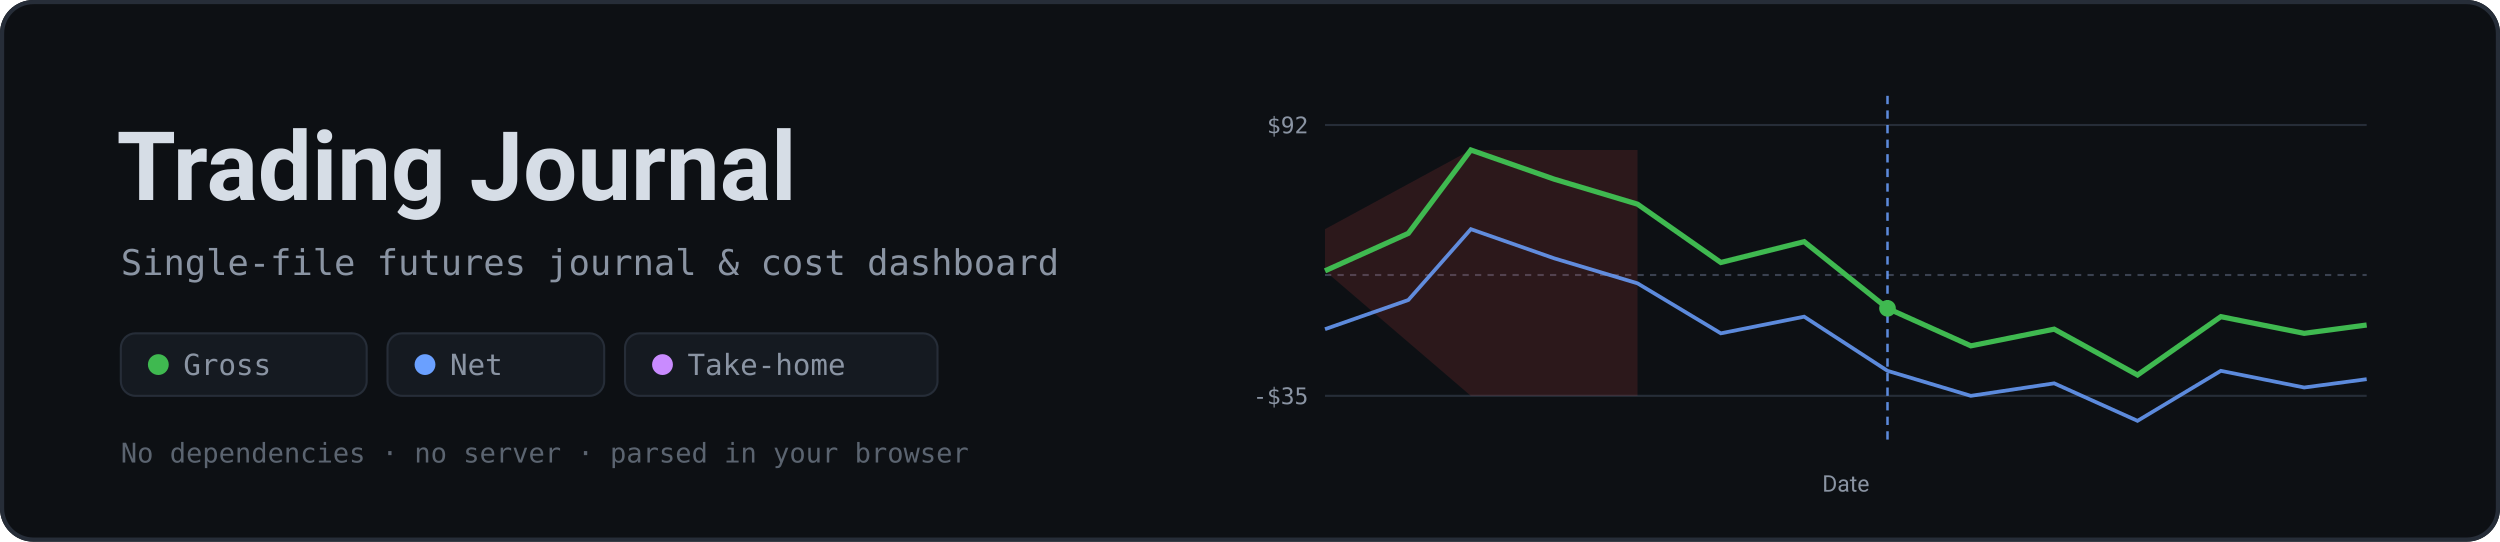
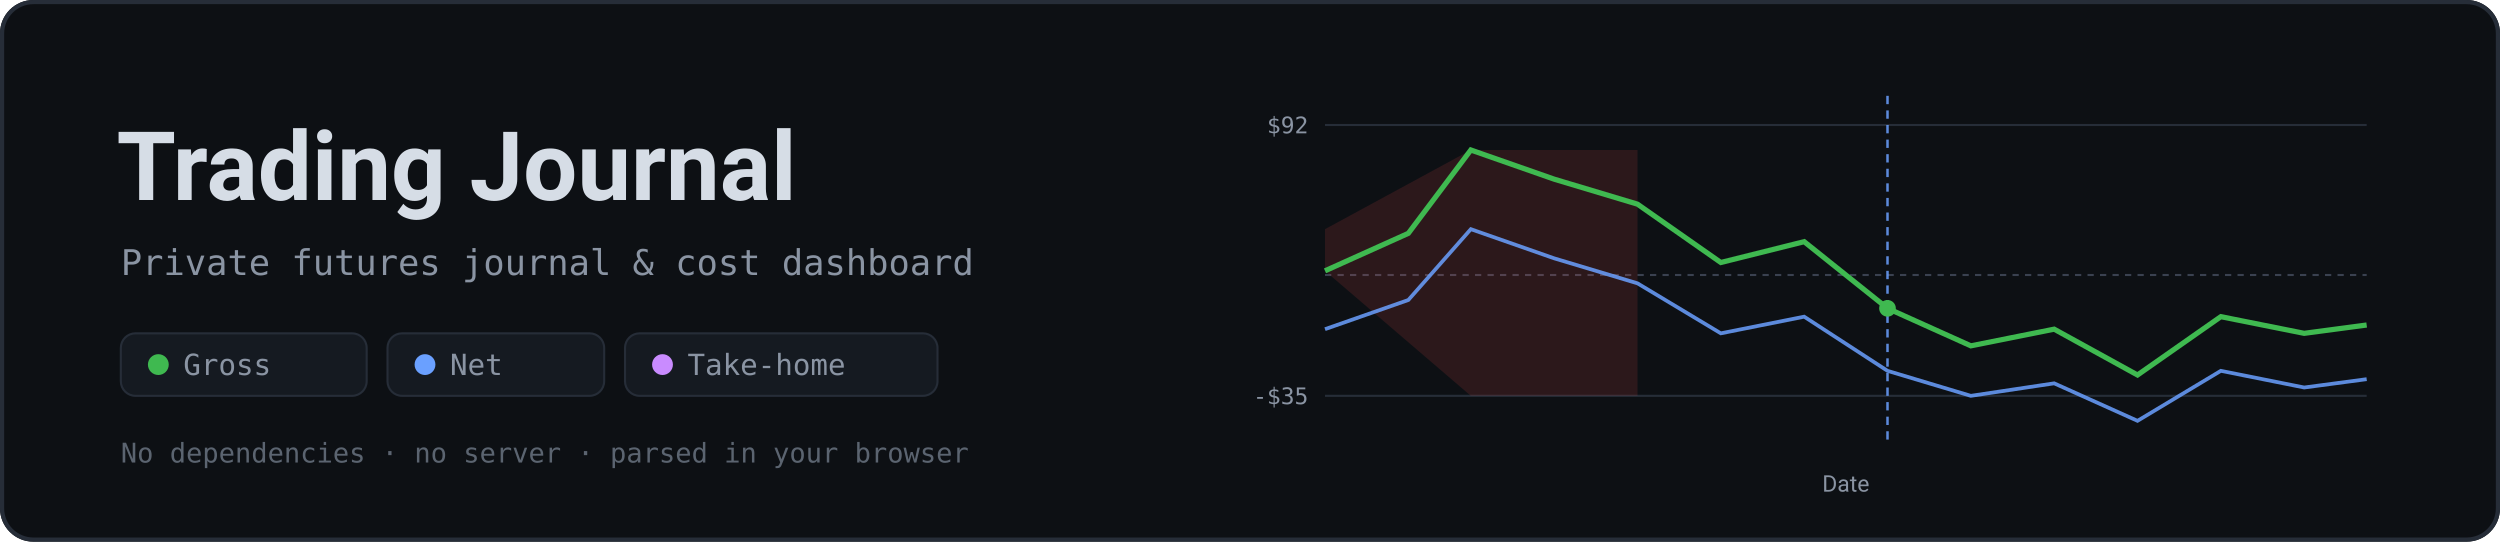
- <svg xmlns="http://www.w3.org/2000/svg" viewBox="0 0 1200 260" width="1200" height="260" role="img" aria-label="Trading Journal — single-file futures journal and cost dashboard">
+ <svg xmlns="http://www.w3.org/2000/svg" viewBox="0 0 1200 260" width="1200" height="260" role="img" aria-label="Trading Journal — private futures journal and cost dashboard">
  <defs>
    <style>
      .mono{font-family:"SF Mono",SFMono-Regular,ui-monospace,Menlo,Consolas,monospace}
      .sans{font-family:-apple-system,BlinkMacSystemFont,"Segoe UI",Roboto,Helvetica,Arial,sans-serif}
    </style>
  </defs>
  <rect x="0" y="0" width="1200" height="260" rx="16" fill="#0d1014" />
  <rect x="1" y="1" width="1198" height="258" rx="15" fill="none" stroke="#262d38" stroke-width="2" />
  <text x="56" y="96" class="sans" font-size="46" font-weight="600" fill="#d6dde6">Trading Journal</text>
-   <text x="58" y="132" class="mono" font-size="17" fill="#8a94a3">Single-file futures journal &amp; cost dashboard</text>
+   <text x="58" y="132" class="mono" font-size="17" fill="#8a94a3">Private futures journal &amp; cost dashboard</text>
  <g class="mono" font-size="14" fill="#8a94a3">
    <rect x="58" y="160" width="118" height="30" rx="7" fill="#151a21" stroke="#262d38" />
    <circle cx="76" cy="175" r="5" fill="#3fb950" />
    <text x="88" y="180">Gross</text>
    <rect x="186" y="160" width="104" height="30" rx="7" fill="#151a21" stroke="#262d38" />
    <circle cx="204" cy="175" r="5" fill="#6aa0ff" />
    <text x="216" y="180">Net</text>
    <rect x="300" y="160" width="150" height="30" rx="7" fill="#151a21" stroke="#262d38" />
    <circle cx="318" cy="175" r="5" fill="#c98bff" />
    <text x="330" y="180">Take-home</text>
  </g>
  <text x="58" y="222" class="mono" font-size="13" fill="#5b6470">No dependencies · no server · parsed in your browser</text>
  <g transform="translate(636,40)">
    <line x1="0" y1="20" x2="500" y2="20" stroke="#262d38" stroke-width="1" />
    <line x1="0" y1="150" x2="500" y2="150" stroke="#262d38" stroke-width="1" />
    <line x1="0" y1="92" x2="500" y2="92" stroke="#3a4150" stroke-width="1" stroke-dasharray="3 3" />
    <path d="M0,70 L70,32 L150,32 L150,150 L70,150 L0,90 Z" fill="rgba(240,74,74,0.14)" />
    <path d="M0,90 L40,72 L70,32 L110,46 L150,58 L190,86 L230,76 L270,108 L310,126 L350,118 L390,140 L430,112 L470,120 L500,116" fill="none" stroke="#3fb950" stroke-width="2.5" />
    <path d="M0,118 L40,104 L70,70 L110,84 L150,96 L190,120 L230,112 L270,138 L310,150 L350,144 L390,162 L430,138 L470,146 L500,142" fill="none" stroke="#6aa0ff" stroke-width="1.8" opacity="0.85" />
    <line x1="270" y1="6" x2="270" y2="172" stroke="#6aa0ff" stroke-width="1.2" stroke-dasharray="4 3" opacity="0.85" />
    <circle cx="270" cy="108" r="4" fill="#3fb950" />
    <text x="-8" y="24" text-anchor="end" class="mono" font-size="11" fill="#8a94a3">$92</text>
    <text x="-8" y="154" text-anchor="end" class="mono" font-size="11" fill="#8a94a3">-$35</text>
    <text x="250" y="196" text-anchor="middle" class="sans" font-size="11" fill="#8a94a3">Date</text>
  </g>
</svg>
